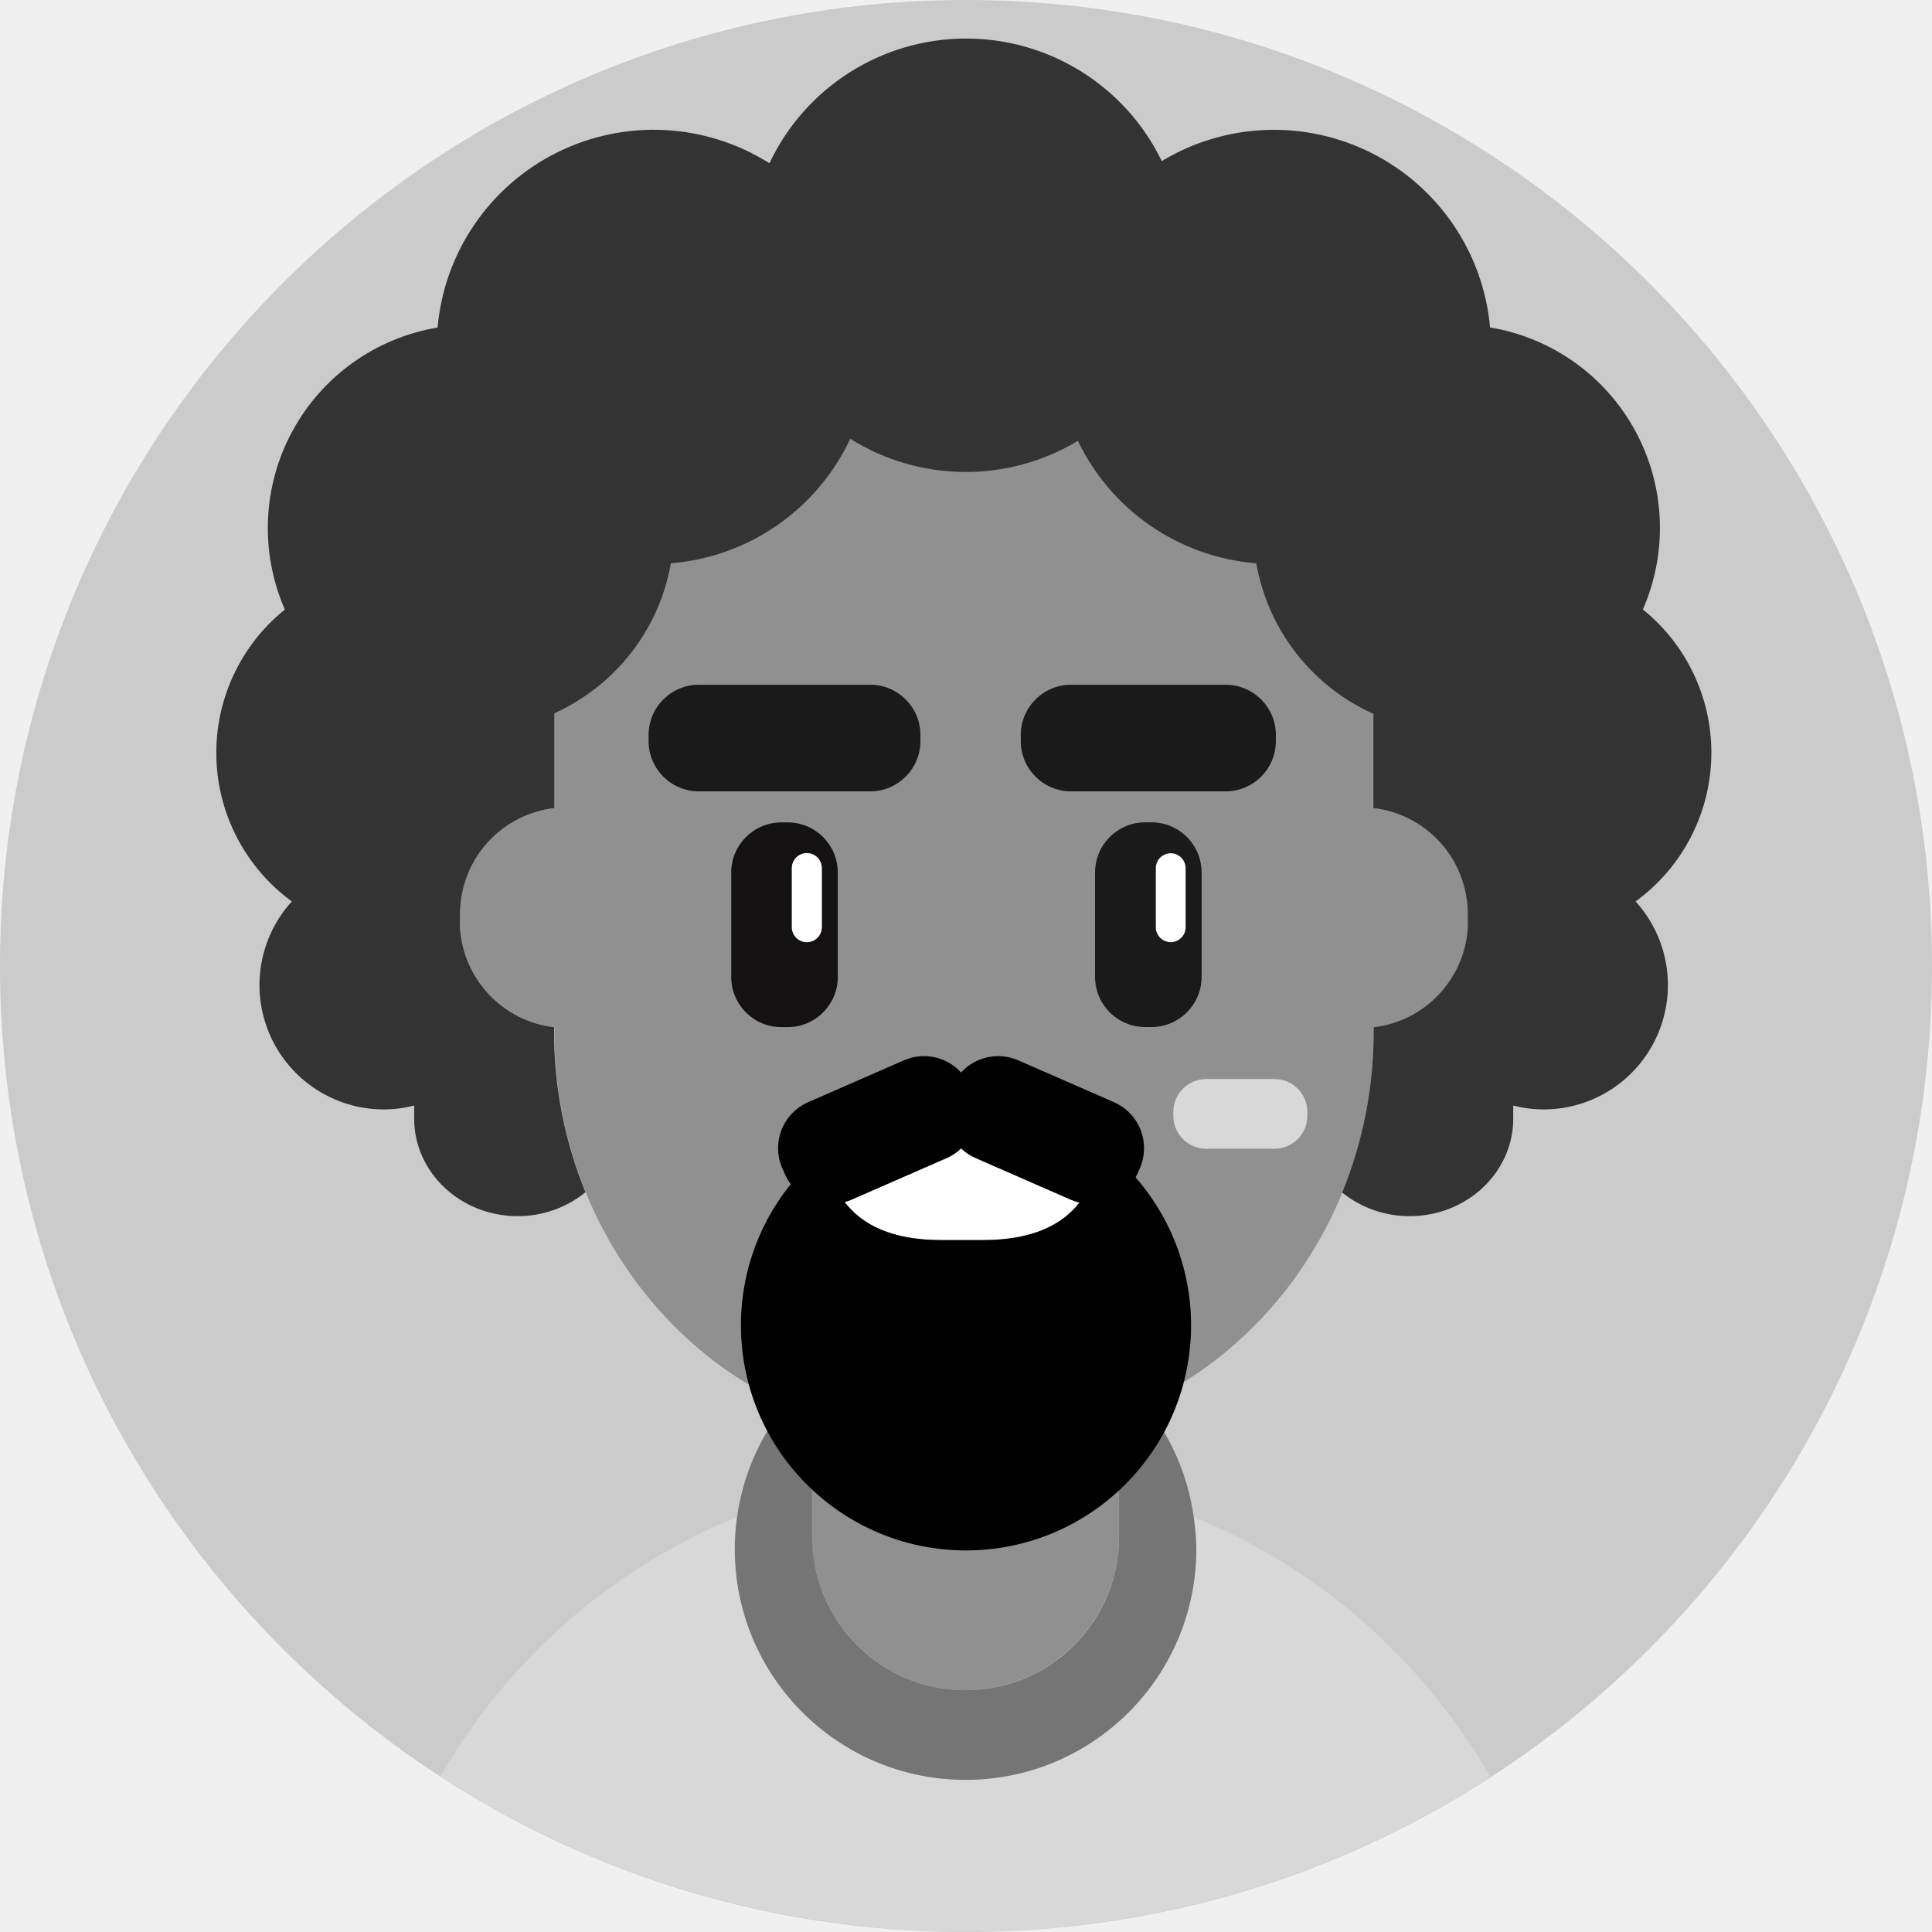
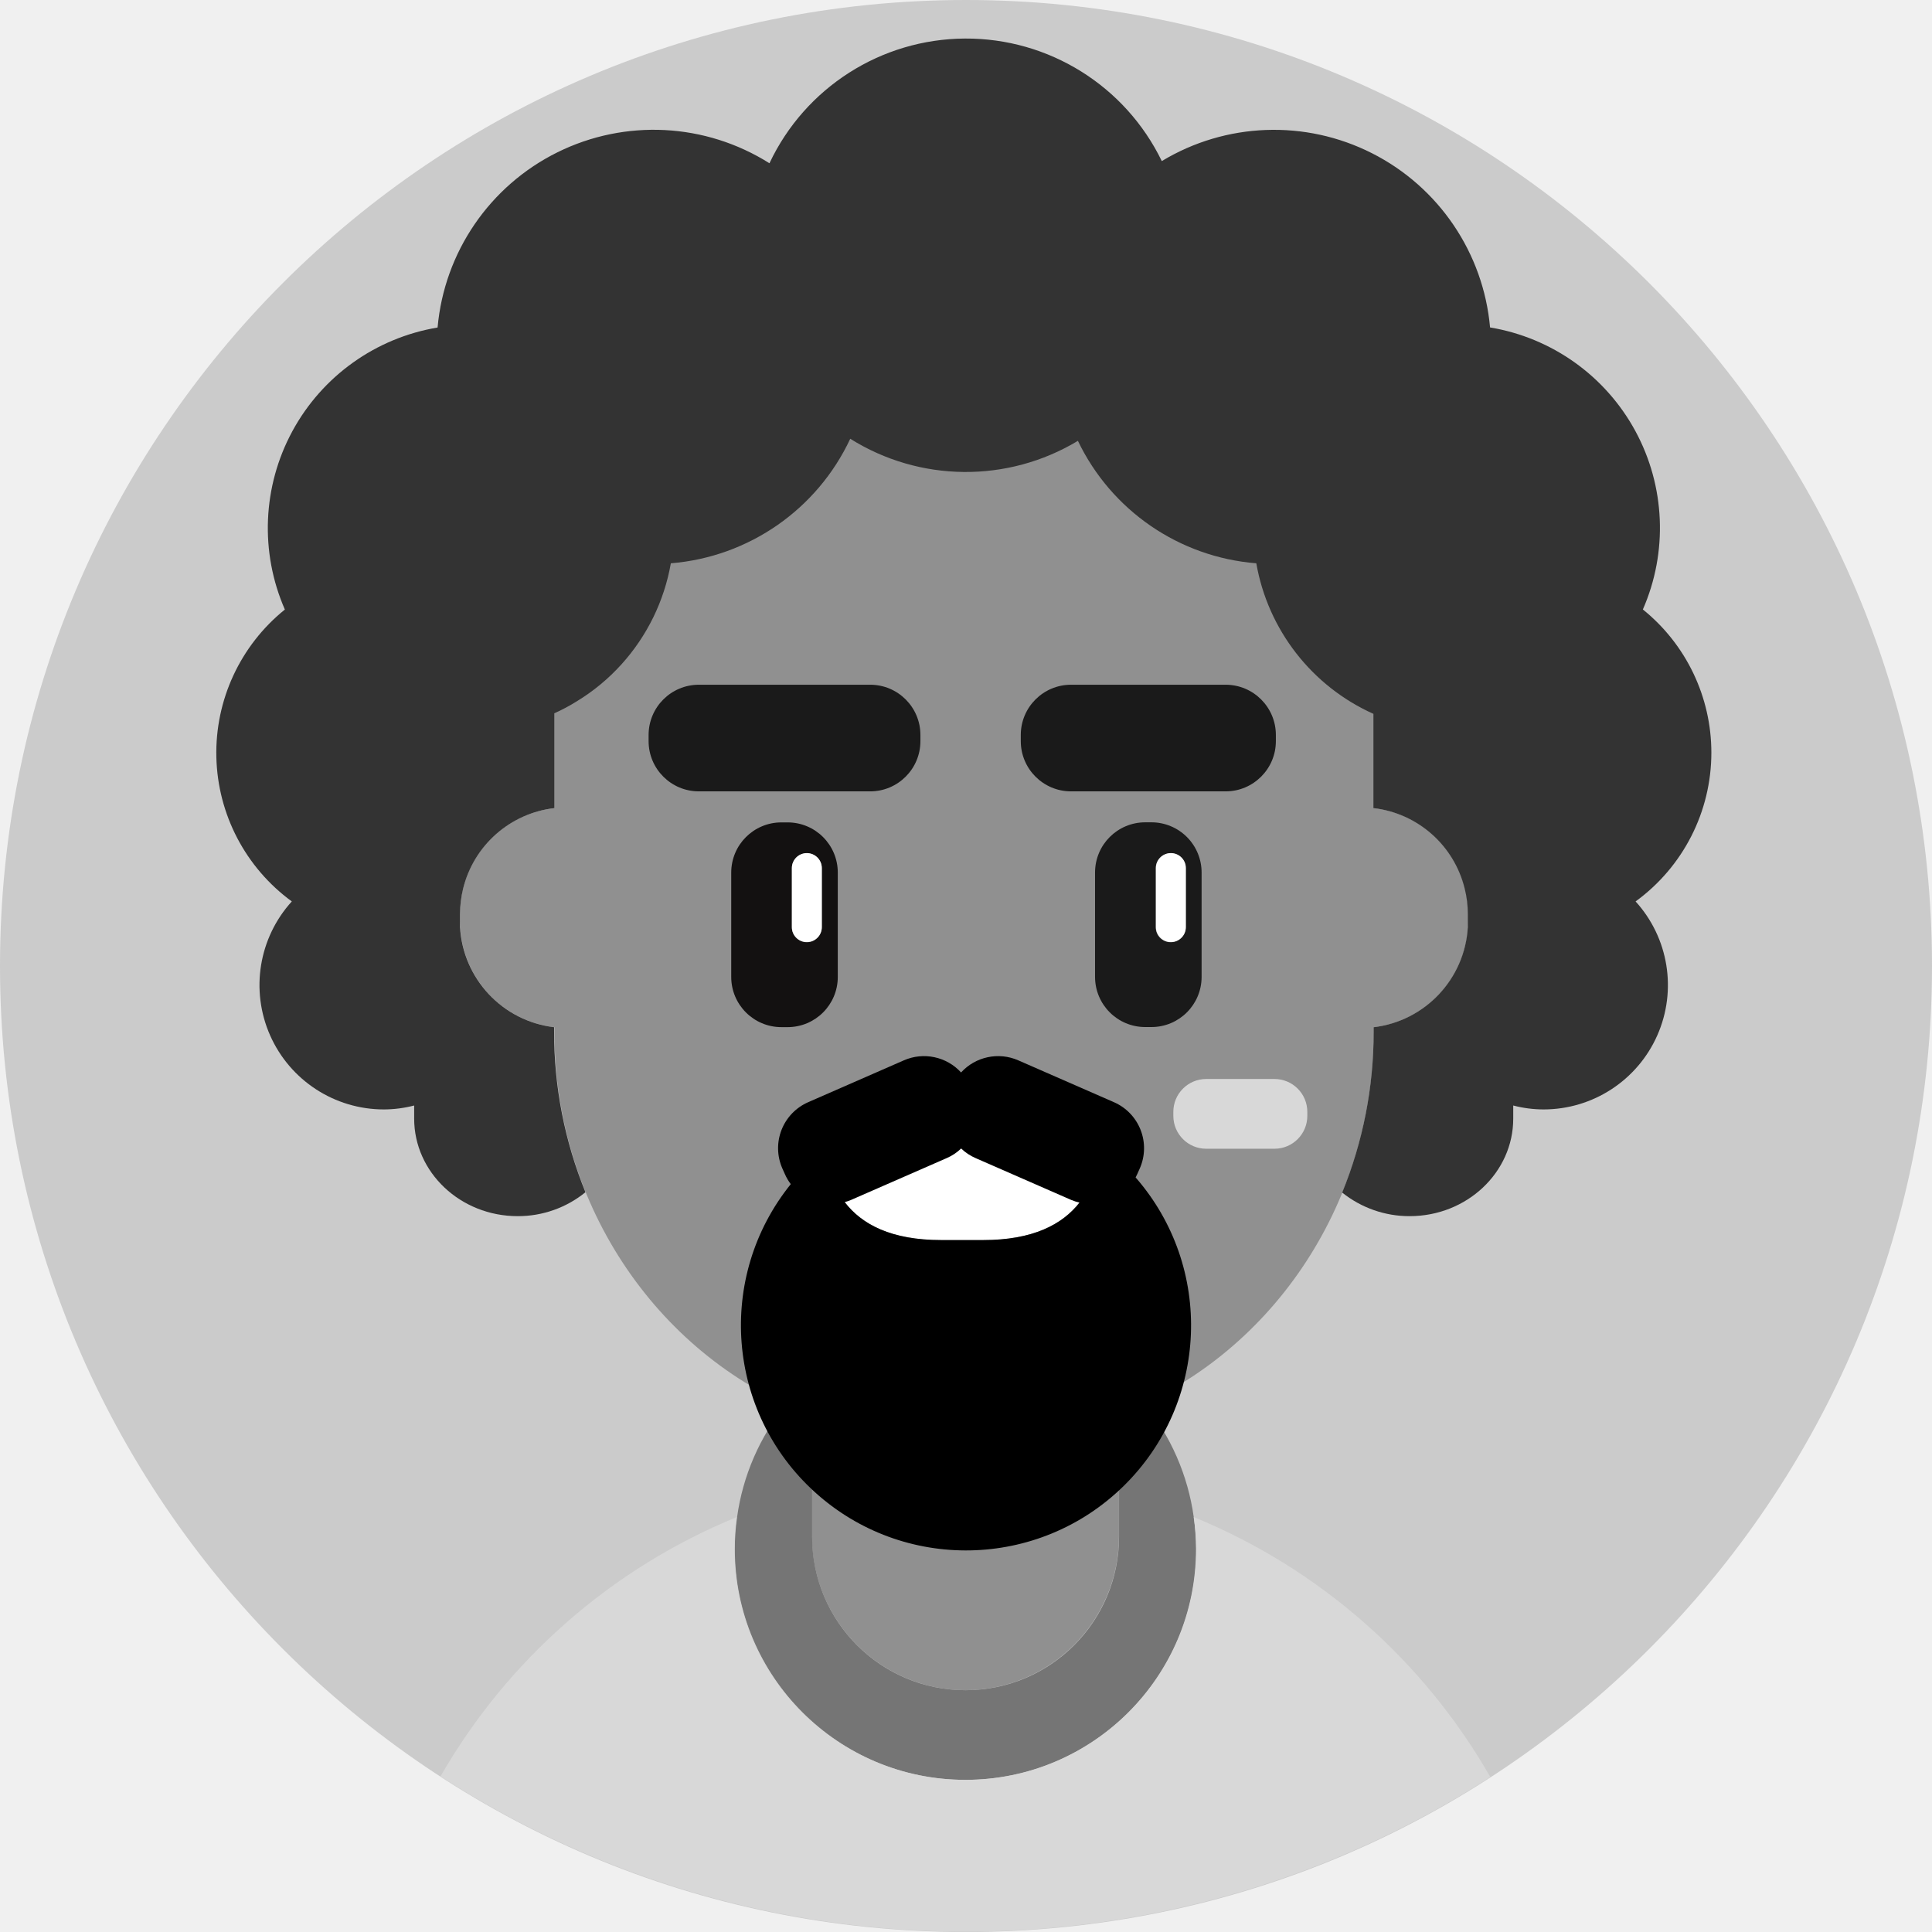
- <svg xmlns="http://www.w3.org/2000/svg" id="etapa_2_cc" data-name="etapa 2 cc" viewBox="0 0 231 231">
-   <defs>
-     <style>.cls-1{fill:#cbcbcb;fill-rule:evenodd;}.cls-2{fill:#909090;}.cls-3{fill:#d8d8d8;}.cls-4{fill:#757575;}.cls-5{fill:#fff;}.cls-6{fill:#131111;}.cls-7{fill:#1a1a1a;}.cls-8{fill:#333;}</style>
+ <svg xmlns="http://www.w3.org/2000/svg" id="etapa_2_cc" data-name="etapa 2 cc" viewBox="0 0 231 231" version="1.1">
+   <defs id="defs4">
+     <style id="style2" />
  </defs>
-   <path class="cls-1" d="M115.5,0A115.5,115.5,0,1,1,0,115.5,115.5,115.5,0,0,1,115.5,0Z" />
-   <path class="cls-2" d="M164.25,96.62V73.87q0-2.13-.18-4.23c-2-24.86-21.78-44.39-45.86-44.39h-5.88c-24.07,0-43.83,19.51-45.86,44.39q-.18,2.1-.18,4.23V96.62A12.74,12.74,0,0,0,55,109.29v.85a12.77,12.77,0,0,0,11.29,12.68v.52c0,21.19,12.86,39.22,30.79,45.87v14.53a18.41,18.41,0,0,0,18.36,18.35h0a18.41,18.41,0,0,0,18.35-18.35V169.09c17.75-6.74,30.46-24.67,30.46-45.75v-.52a12.77,12.77,0,0,0,11.29-12.68v-.85A12.73,12.73,0,0,0,164.25,96.62Z" />
-   <path class="cls-3" d="M142.73,181.39a28.42,28.42,0,0,1,.27,3.83,27.59,27.59,0,0,1-55.18,0,26.87,26.87,0,0,1,.27-3.83,72.56,72.56,0,0,0-35.42,31,115.55,115.55,0,0,0,125.52.08A72.49,72.49,0,0,0,142.73,181.39Z" />
-   <path class="cls-4" d="M142.73,181.39a27.45,27.45,0,0,0-5.93-13.59c-1,.47-2,.9-3,1.29v14.65a18.35,18.35,0,1,1-36.7,0V169.21c-1.07-.39-2.11-.82-3.13-1.29a27.4,27.4,0,0,0-5.84,13.47,26.87,26.87,0,0,0-.27,3.83,27.59,27.59,0,0,0,55.18,0A28.42,28.42,0,0,0,142.73,181.39Z" />
-   <path class="cls-5" d="M140,102a1.79,1.79,0,0,0-1.79,1.79v7.06a1.79,1.79,0,0,0,3.58,0v-7.06A1.79,1.79,0,0,0,140,102Z" />
-   <path class="cls-6" d="M100.17,116.81V104.33a6,6,0,0,0-6-6h-.74a6,6,0,0,0-6,6v12.48a6,6,0,0,0,6,6h.74A6,6,0,0,0,100.17,116.81Zm-1.91-5.94a1.79,1.79,0,0,1-3.58,0v-7.06a1.79,1.79,0,0,1,3.58,0Z" />
-   <path class="cls-5" d="M96.47,102a1.79,1.79,0,0,0-1.79,1.79v7.06a1.79,1.79,0,0,0,3.58,0v-7.06A1.79,1.79,0,0,0,96.47,102Z" />
-   <rect class="cls-7" x="77.55" y="81.87" width="32.5" height="12.75" rx="6.01" />
-   <path class="cls-7" d="M137.67,98.32h-.74a6,6,0,0,0-6,6v12.48a6,6,0,0,0,6,6h.74a6,6,0,0,0,6-6V104.33A6,6,0,0,0,137.67,98.32Zm4.09,12.55a1.79,1.79,0,0,1-3.58,0v-7.06a1.79,1.79,0,1,1,3.58,0Z" />
-   <rect class="cls-7" x="122.05" y="81.87" width="30.5" height="12.75" rx="6.01" />
-   <path class="cls-5" d="M98.37,134.43c0,6.4,2.26,13.84,14.17,13.84h5c11.91,0,14.14-7.44,14.17-13.84Z" />
-   <path d="M135.78,140.78c.07-.13.14-.27.2-.41l.3-.67a6,6,0,0,0-3.1-7.92l-11.43-5a6,6,0,0,0-6.84,1.45,6,6,0,0,0-6.84-1.45l-11.43,5a6,6,0,0,0-3.1,7.92l.3.67a5.82,5.82,0,0,0,.71,1.21,26.91,26.91,0,1,0,41.23-.8Zm-18.23,7.49h-5c-6,0-9.5-1.87-11.55-4.54a5.24,5.24,0,0,0,.76-.26l11.43-5a5.75,5.75,0,0,0,1.73-1.15,5.75,5.75,0,0,0,1.73,1.15l11.43,5a5.9,5.9,0,0,0,1,.32C127,146.43,123.47,148.27,117.55,148.27Z" />
-   <rect class="cls-3" x="140.29" y="129.01" width="16.02" height="8.34" rx="3.93" />
-   <path class="cls-8" d="M204.62,90a22,22,0,0,0-8.19-17.13,24.3,24.3,0,0,0-18.27-33.72,25.94,25.94,0,0,0-39.25-19.89A26,26,0,0,0,92,19.52,25.94,25.94,0,0,0,52.32,39.16,24.31,24.31,0,0,0,34.06,72.88a22,22,0,0,0,.83,34.9,14.87,14.87,0,0,0,11,24.87,14.51,14.51,0,0,0,3.63-.47v1.57c0,6.42,5.53,11.66,12.38,11.66A12.79,12.79,0,0,0,70,142.55a50.67,50.67,0,0,1-3.75-19.21v-.52a12.79,12.79,0,0,1-11.25-12c0-.24,0-.47,0-.71v-.85a13.09,13.09,0,0,1,.37-3,12.76,12.76,0,0,1,10.92-9.64V85.28A22.35,22.35,0,0,0,69,83.83a24,24,0,0,0,5.29-4.38,24.26,24.26,0,0,0,5.92-12.1,26,26,0,0,0,21.45-14.89,26,26,0,0,0,27.22.25,25.93,25.93,0,0,0,21.33,14.64,24.33,24.33,0,0,0,14,18V96.62a12.74,12.74,0,0,1,10.91,9.6,12.41,12.41,0,0,1,.38,3.07v.85c0,.24,0,.48,0,.73a12.79,12.79,0,0,1-11.26,11.95v.52a50.68,50.68,0,0,1-3.76,19.25,12.83,12.83,0,0,0,8.06,2.82c6.86,0,12.39-5.24,12.39-11.66v-1.57a14.45,14.45,0,0,0,3.63.47,14.87,14.87,0,0,0,11-24.87A22,22,0,0,0,204.62,90Z" />
+   <path d="M115.5 0A115.5 115.5 0 1 1 0 115.5 115.5 115.5 0 0 1 115.5 0Z" id="path6" style="fill:#cbcbcb;fill-rule:evenodd" />
+   <path class="head" d="M164.25 96.62V73.87q0-2.13-.18-4.23c-2-24.86-21.78-44.39-45.86-44.39h-5.88c-24.07 0-43.83 19.51-45.86 44.39q-.18 2.1-.18 4.23v22.75A12.74 12.74 0 0 0 55 109.29v.85a12.77 12.77 0 0 0 11.29 12.68v.52c0 21.19 12.86 39.22 30.79 45.87v14.53a18.41 18.41 0 0 0 18.36 18.35 18.41 18.41 0 0 0 18.35-18.35v-14.65c17.75-6.74 30.46-24.67 30.46-45.75v-.52a12.77 12.77 0 0 0 11.29-12.68v-.85a12.73 12.73 0 0 0-11.29-12.67Z" id="path8" style="fill:#909090;fill-opacity:1" />
+   <path class="top" d="M204.62 90a22 22 0 0 0-8.19-17.13 24.3 24.3 0 0 0-18.27-33.72 25.94 25.94 0 0 0-39.25-19.89 26 26 0 0 0-46.91.26 25.94 25.94 0 0 0-39.68 19.64 24.31 24.31 0 0 0-18.26 33.72 22 22 0 0 0 .83 34.9 14.87 14.87 0 0 0 11 24.87 14.51 14.51 0 0 0 3.63-.47v1.57c0 6.42 5.53 11.66 12.38 11.66a12.79 12.79 0 0 0 8.1-2.86 50.67 50.67 0 0 1-3.75-19.21v-.52a12.79 12.79 0 0 1-11.25-12v-1.56a13.09 13.09 0 0 1 .37-3 12.76 12.76 0 0 1 10.92-9.64V85.28A22.35 22.35 0 0 0 69 83.83a24 24 0 0 0 5.29-4.38 24.26 24.26 0 0 0 5.92-12.1 26 26 0 0 0 21.45-14.89 26 26 0 0 0 27.22.25 25.93 25.93 0 0 0 21.33 14.64 24.33 24.33 0 0 0 14 18v11.27a12.74 12.74 0 0 1 10.91 9.6 12.41 12.41 0 0 1 .38 3.07v1.58a12.79 12.79 0 0 1-11.26 11.95v.52a50.68 50.68 0 0 1-3.76 19.25 12.83 12.83 0 0 0 8.06 2.82c6.86 0 12.39-5.24 12.39-11.66v-1.57a14.45 14.45 0 0 0 3.63.47 14.87 14.87 0 0 0 11-24.87A22 22 0 0 0 204.62 90Z" id="path32" style="fill:#333;fill-opacity:1" />
+   <path class="clothes" d="M142.73 181.39a27.45 27.45 0 0 0-5.93-13.59c-1 .47-2 .9-3 1.29v14.65a18.35 18.35 0 1 1-36.7 0v-14.53c-1.07-.39-2.11-.82-3.13-1.29a27.4 27.4 0 0 0-5.84 13.47 26.87 26.87 0 0 0-.27 3.83 27.59 27.59 0 0 0 55.18 0 28.42 28.42 0 0 0-.31-3.83Z" id="path12" style="fill:#757575;fill-opacity:1" />
+   <path class="clothes" d="M142.73 181.39a28.42 28.42 0 0 1 .27 3.83 27.59 27.59 0 0 1-55.18 0 26.87 26.87 0 0 1 .27-3.83 72.56 72.56 0 0 0-35.42 31 115.55 115.55 0 0 0 125.52.08 72.49 72.49 0 0 0-35.46-31.08Z" id="path10" style="fill:#d8d8d8;fill-opacity:1" />
+   <rect class="mouth" x="140.29" y="129.01" width="16.02" height="8.34" rx="3.93" id="rect30" style="fill:#d8d8d8;fill-opacity:1" />
+   <path class="mouth" d="M98.37 134.43c0 6.4 2.26 13.84 14.17 13.84h5c11.91 0 14.14-7.44 14.17-13.84Z" id="path26" style="fill:#fff;fill-opacity:1" />
+   <path d="M135.78 140.78c.07-.13.14-.27.2-.41l.3-.67a6 6 0 0 0-3.1-7.92l-11.43-5a6 6 0 0 0-6.84 1.45 6 6 0 0 0-6.84-1.45l-11.43 5a6 6 0 0 0-3.1 7.92l.3.67a5.82 5.82 0 0 0 .71 1.21 26.91 26.91 0 1 0 41.23-.8Zm-18.23 7.49h-5c-6 0-9.5-1.87-11.55-4.54a5.24 5.24 0 0 0 .76-.26l11.43-5a5.75 5.75 0 0 0 1.73-1.15 5.75 5.75 0 0 0 1.73 1.15l11.43 5a5.9 5.9 0 0 0 1 .32c-2.08 2.64-5.61 4.48-11.53 4.48Z" id="path28" style="fill:#000;fill-opacity:1" class="mouth" />
+   <rect class="eyes" x="77.55" y="81.87" width="32.5" height="12.75" rx="6.01" id="rect20" style="fill:#1a1a1a;fill-opacity:1" />
+   <rect class="eyes" x="122.05" y="81.87" width="30.5" height="12.75" rx="6.01" id="rect24" style="fill:#1a1a1a;fill-opacity:1" />
+   <path class="eyes" d="M100.17 116.81v-12.48a6 6 0 0 0-6-6h-.74a6 6 0 0 0-6 6v12.48a6 6 0 0 0 6 6h.74a6 6 0 0 0 6-6Zm-1.91-5.94a1.79 1.79 0 0 1-3.58 0v-7.06a1.79 1.79 0 0 1 3.58 0Z" id="path16" style="fill:#131111;fill-opacity:1" />
+   <path class="eyes" d="M96.47 102a1.79 1.79 0 0 0-1.79 1.79v7.06a1.79 1.79 0 0 0 3.58 0v-7.06a1.79 1.79 0 0 0-1.79-1.79Z" id="path18" style="fill:#fff;fill-opacity:1" />
+   <path class="eyes" d="M137.67 98.32h-.74a6 6 0 0 0-6 6v12.48a6 6 0 0 0 6 6h.74a6 6 0 0 0 6-6v-12.47a6 6 0 0 0-6-6.01Zm4.09 12.55a1.79 1.79 0 0 1-3.58 0v-7.06a1.79 1.79 0 1 1 3.58 0Z" id="path22" style="fill:#1a1a1a;fill-opacity:1" />
+   <path class="eyes" d="M140 102a1.79 1.79 0 0 0-1.79 1.79v7.06a1.79 1.79 0 0 0 3.58 0v-7.06A1.79 1.79 0 0 0 140 102Z" id="path14" style="fill:#fff;fill-opacity:1" />
</svg>
